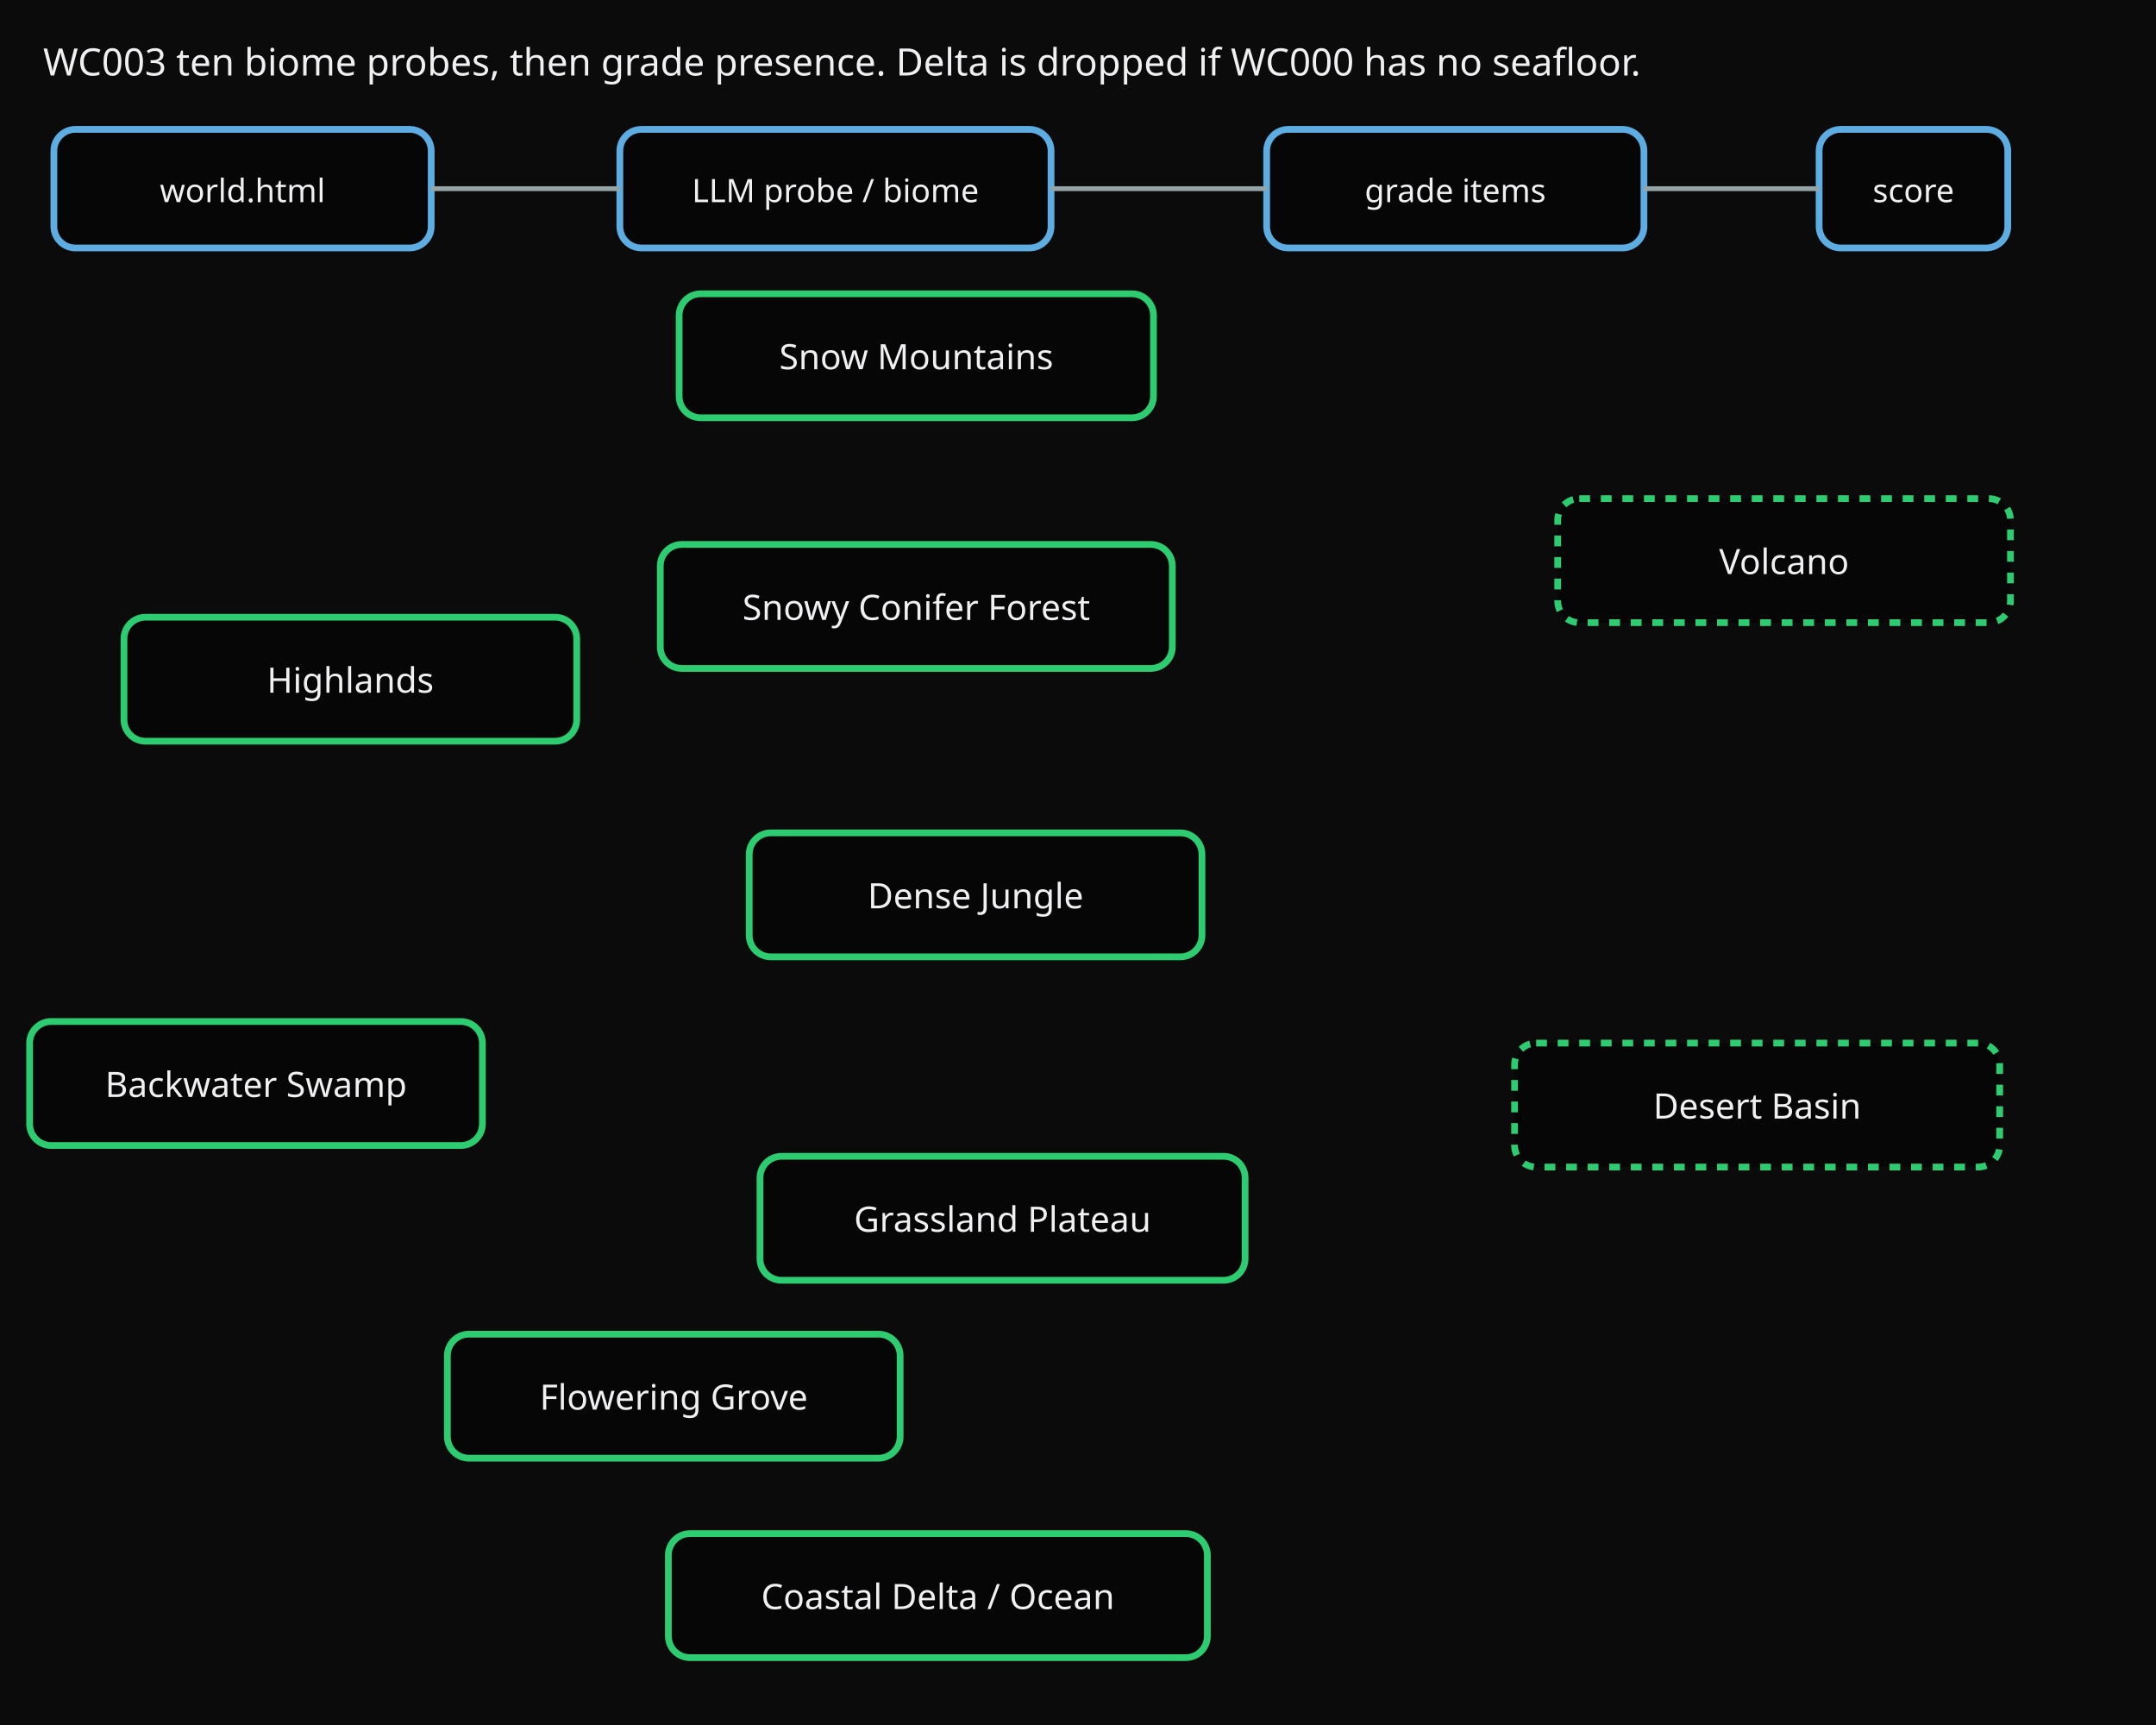
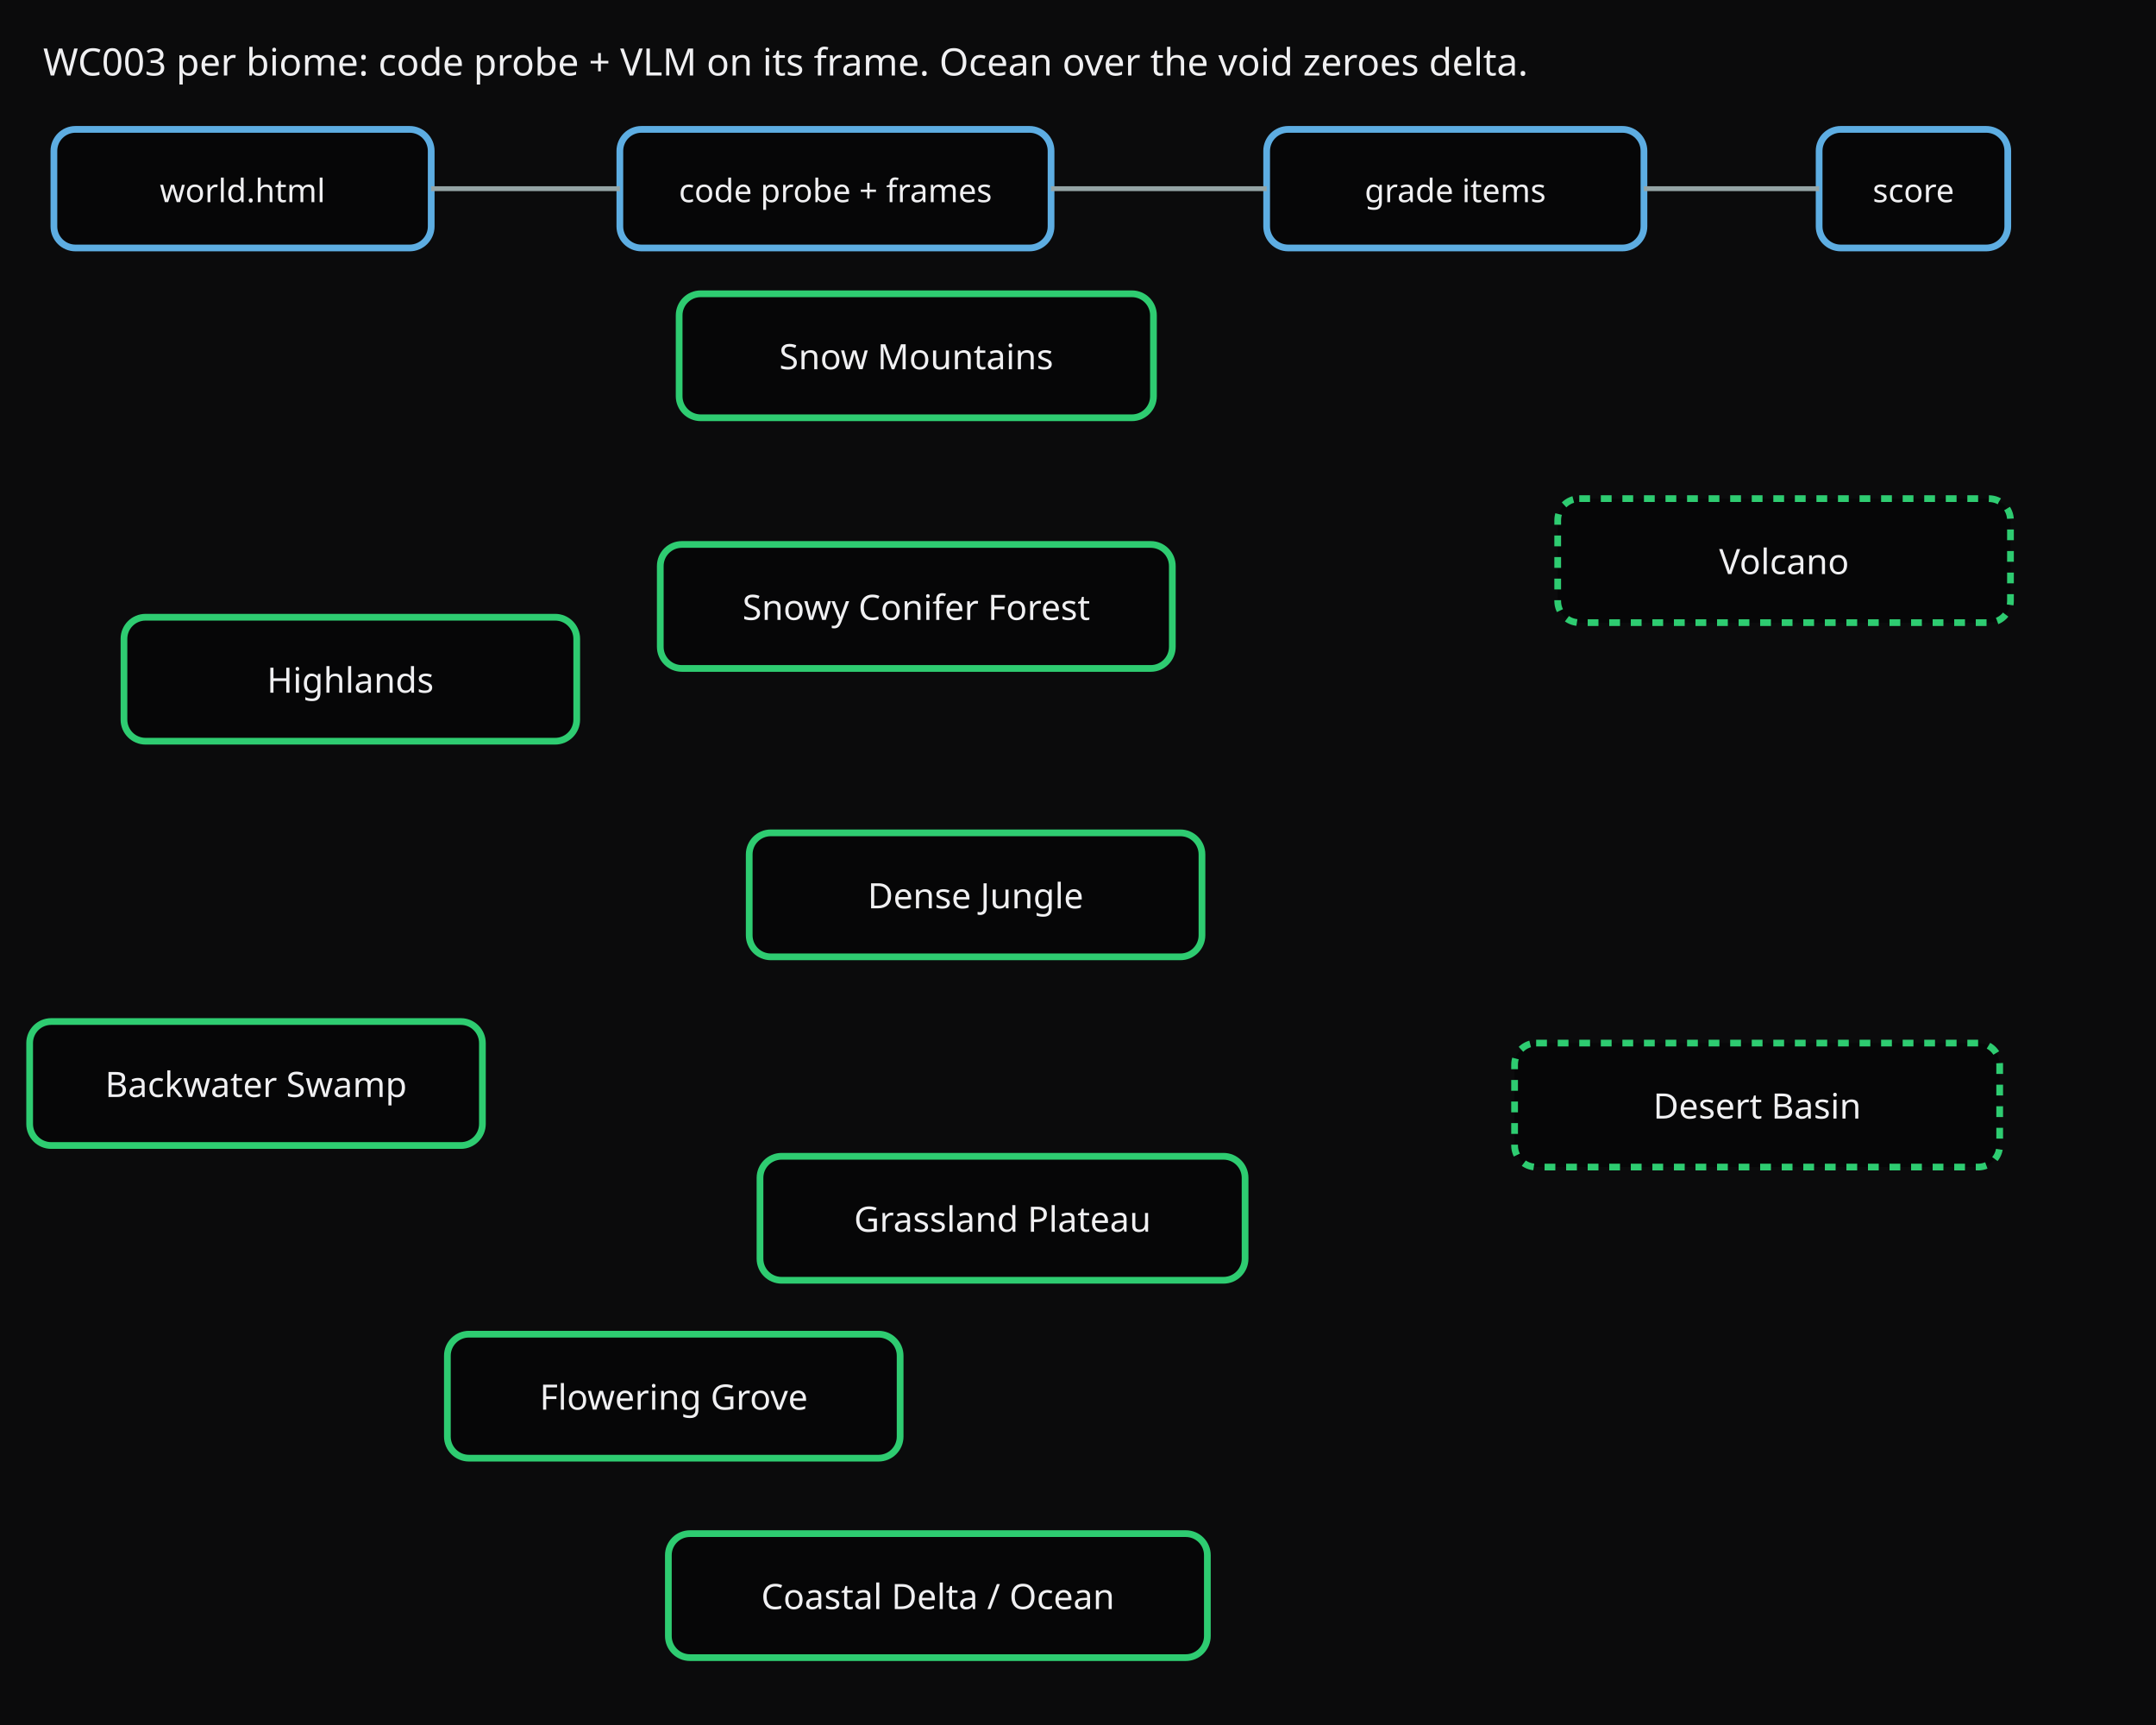
<svg xmlns="http://www.w3.org/2000/svg" viewBox="0 0 800 640" width="800" height="640">
  <rect width="100%" height="100%" fill="#0b0b0c" />
-   <text x="16.0" y="28.0" text-anchor="start" fill="#f0f0f2" font-size="14" font-family="system-ui,sans-serif">WC003  ten biome probes, then grade presence. Delta is dropped if WC000 has no seafloor.</text>
+   <text x="16.0" y="28.0" text-anchor="start" fill="#f0f0f2" font-size="14" font-family="system-ui,sans-serif">WC003  per biome: code probe + VLM on its frame. Ocean over the void zeroes delta.</text>
  <rect x="20.0" y="48.0" width="140.0" height="44.0" rx="8" fill="#060607" stroke="#5dade2" stroke-width="2.5" />
  <text x="90.0" y="75.0" text-anchor="middle" fill="#f0f0f2" font-size="12" font-family="system-ui,sans-serif">world.html</text>
  <rect x="230.0" y="48.0" width="160.0" height="44.0" rx="8" fill="#060607" stroke="#5dade2" stroke-width="2.5" />
-   <text x="310.0" y="75.0" text-anchor="middle" fill="#f0f0f2" font-size="12" font-family="system-ui,sans-serif">LLM probe / biome</text>
+   <text x="310.0" y="75.0" text-anchor="middle" fill="#f0f0f2" font-size="12" font-family="system-ui,sans-serif">code probe + frames</text>
  <rect x="470.0" y="48.0" width="140.0" height="44.0" rx="8" fill="#060607" stroke="#5dade2" stroke-width="2.5" />
  <text x="540.0" y="75.0" text-anchor="middle" fill="#f0f0f2" font-size="12" font-family="system-ui,sans-serif">grade items</text>
  <rect x="675.0" y="48.0" width="70.0" height="44.0" rx="8" fill="#060607" stroke="#5dade2" stroke-width="2.5" />
  <text x="710.0" y="75.0" text-anchor="middle" fill="#f0f0f2" font-size="12" font-family="system-ui,sans-serif">score</text>
  <line x1="160.0" y1="70.0" x2="230.0" y2="70.0" stroke="#95a5a6" stroke-width="1.8" />
  <line x1="390.0" y1="70.0" x2="470.0" y2="70.0" stroke="#95a5a6" stroke-width="1.8" />
  <line x1="610.0" y1="70.0" x2="675.0" y2="70.0" stroke="#95a5a6" stroke-width="1.8" />
  <rect x="252.0" y="109.0" width="176.0" height="46.0" rx="8" fill="#060607" stroke="#2ecc71" stroke-width="2.5" />
  <text x="340.0" y="137.0" text-anchor="middle" fill="#f0f0f2" font-size="13" font-family="system-ui,sans-serif">Snow Mountains</text>
  <rect x="245.0" y="202.0" width="190.0" height="46.0" rx="8" fill="#060607" stroke="#2ecc71" stroke-width="2.5" />
  <text x="340.0" y="230.0" text-anchor="middle" fill="#f0f0f2" font-size="13" font-family="system-ui,sans-serif">Snowy Conifer Forest</text>
  <rect x="46.0" y="229.0" width="168.0" height="46.0" rx="8" fill="#060607" stroke="#2ecc71" stroke-width="2.5" />
  <text x="130.0" y="257.0" text-anchor="middle" fill="#f0f0f2" font-size="13" font-family="system-ui,sans-serif">Highlands</text>
  <rect x="278.0" y="309.0" width="168.0" height="46.0" rx="8" fill="#060607" stroke="#2ecc71" stroke-width="2.5" />
  <text x="362.0" y="337.0" text-anchor="middle" fill="#f0f0f2" font-size="13" font-family="system-ui,sans-serif">Dense Jungle</text>
  <rect x="11.0" y="379.0" width="168.0" height="46.0" rx="8" fill="#060607" stroke="#2ecc71" stroke-width="2.5" />
  <text x="95.0" y="407.0" text-anchor="middle" fill="#f0f0f2" font-size="13" font-family="system-ui,sans-serif">Backwater Swamp</text>
  <rect x="166.0" y="495.0" width="168.0" height="46.0" rx="8" fill="#060607" stroke="#2ecc71" stroke-width="2.5" />
  <text x="250.0" y="523.0" text-anchor="middle" fill="#f0f0f2" font-size="13" font-family="system-ui,sans-serif">Flowering Grove</text>
  <rect x="282.0" y="429.0" width="180.0" height="46.0" rx="8" fill="#060607" stroke="#2ecc71" stroke-width="2.5" />
  <text x="372.0" y="457.0" text-anchor="middle" fill="#f0f0f2" font-size="13" font-family="system-ui,sans-serif">Grassland Plateau</text>
  <rect x="248.0" y="569.0" width="200.0" height="46.0" rx="8" fill="#060607" stroke="#2ecc71" stroke-width="2.5" />
  <text x="348.0" y="597.0" text-anchor="middle" fill="#f0f0f2" font-size="13" font-family="system-ui,sans-serif">Coastal Delta / Ocean</text>
  <rect x="562.0" y="387.0" width="180.0" height="46.0" rx="8" fill="#060607" stroke="#2ecc71" stroke-width="2.5" stroke-dasharray="4 4" />
  <text x="652.0" y="415.0" text-anchor="middle" fill="#f0f0f2" font-size="13" font-family="system-ui,sans-serif">Desert Basin</text>
  <rect x="578.0" y="185.0" width="168.0" height="46.0" rx="8" fill="#060607" stroke="#2ecc71" stroke-width="2.5" stroke-dasharray="4 4" />
  <text x="662.0" y="213.0" text-anchor="middle" fill="#f0f0f2" font-size="13" font-family="system-ui,sans-serif">Volcano</text>
</svg>
